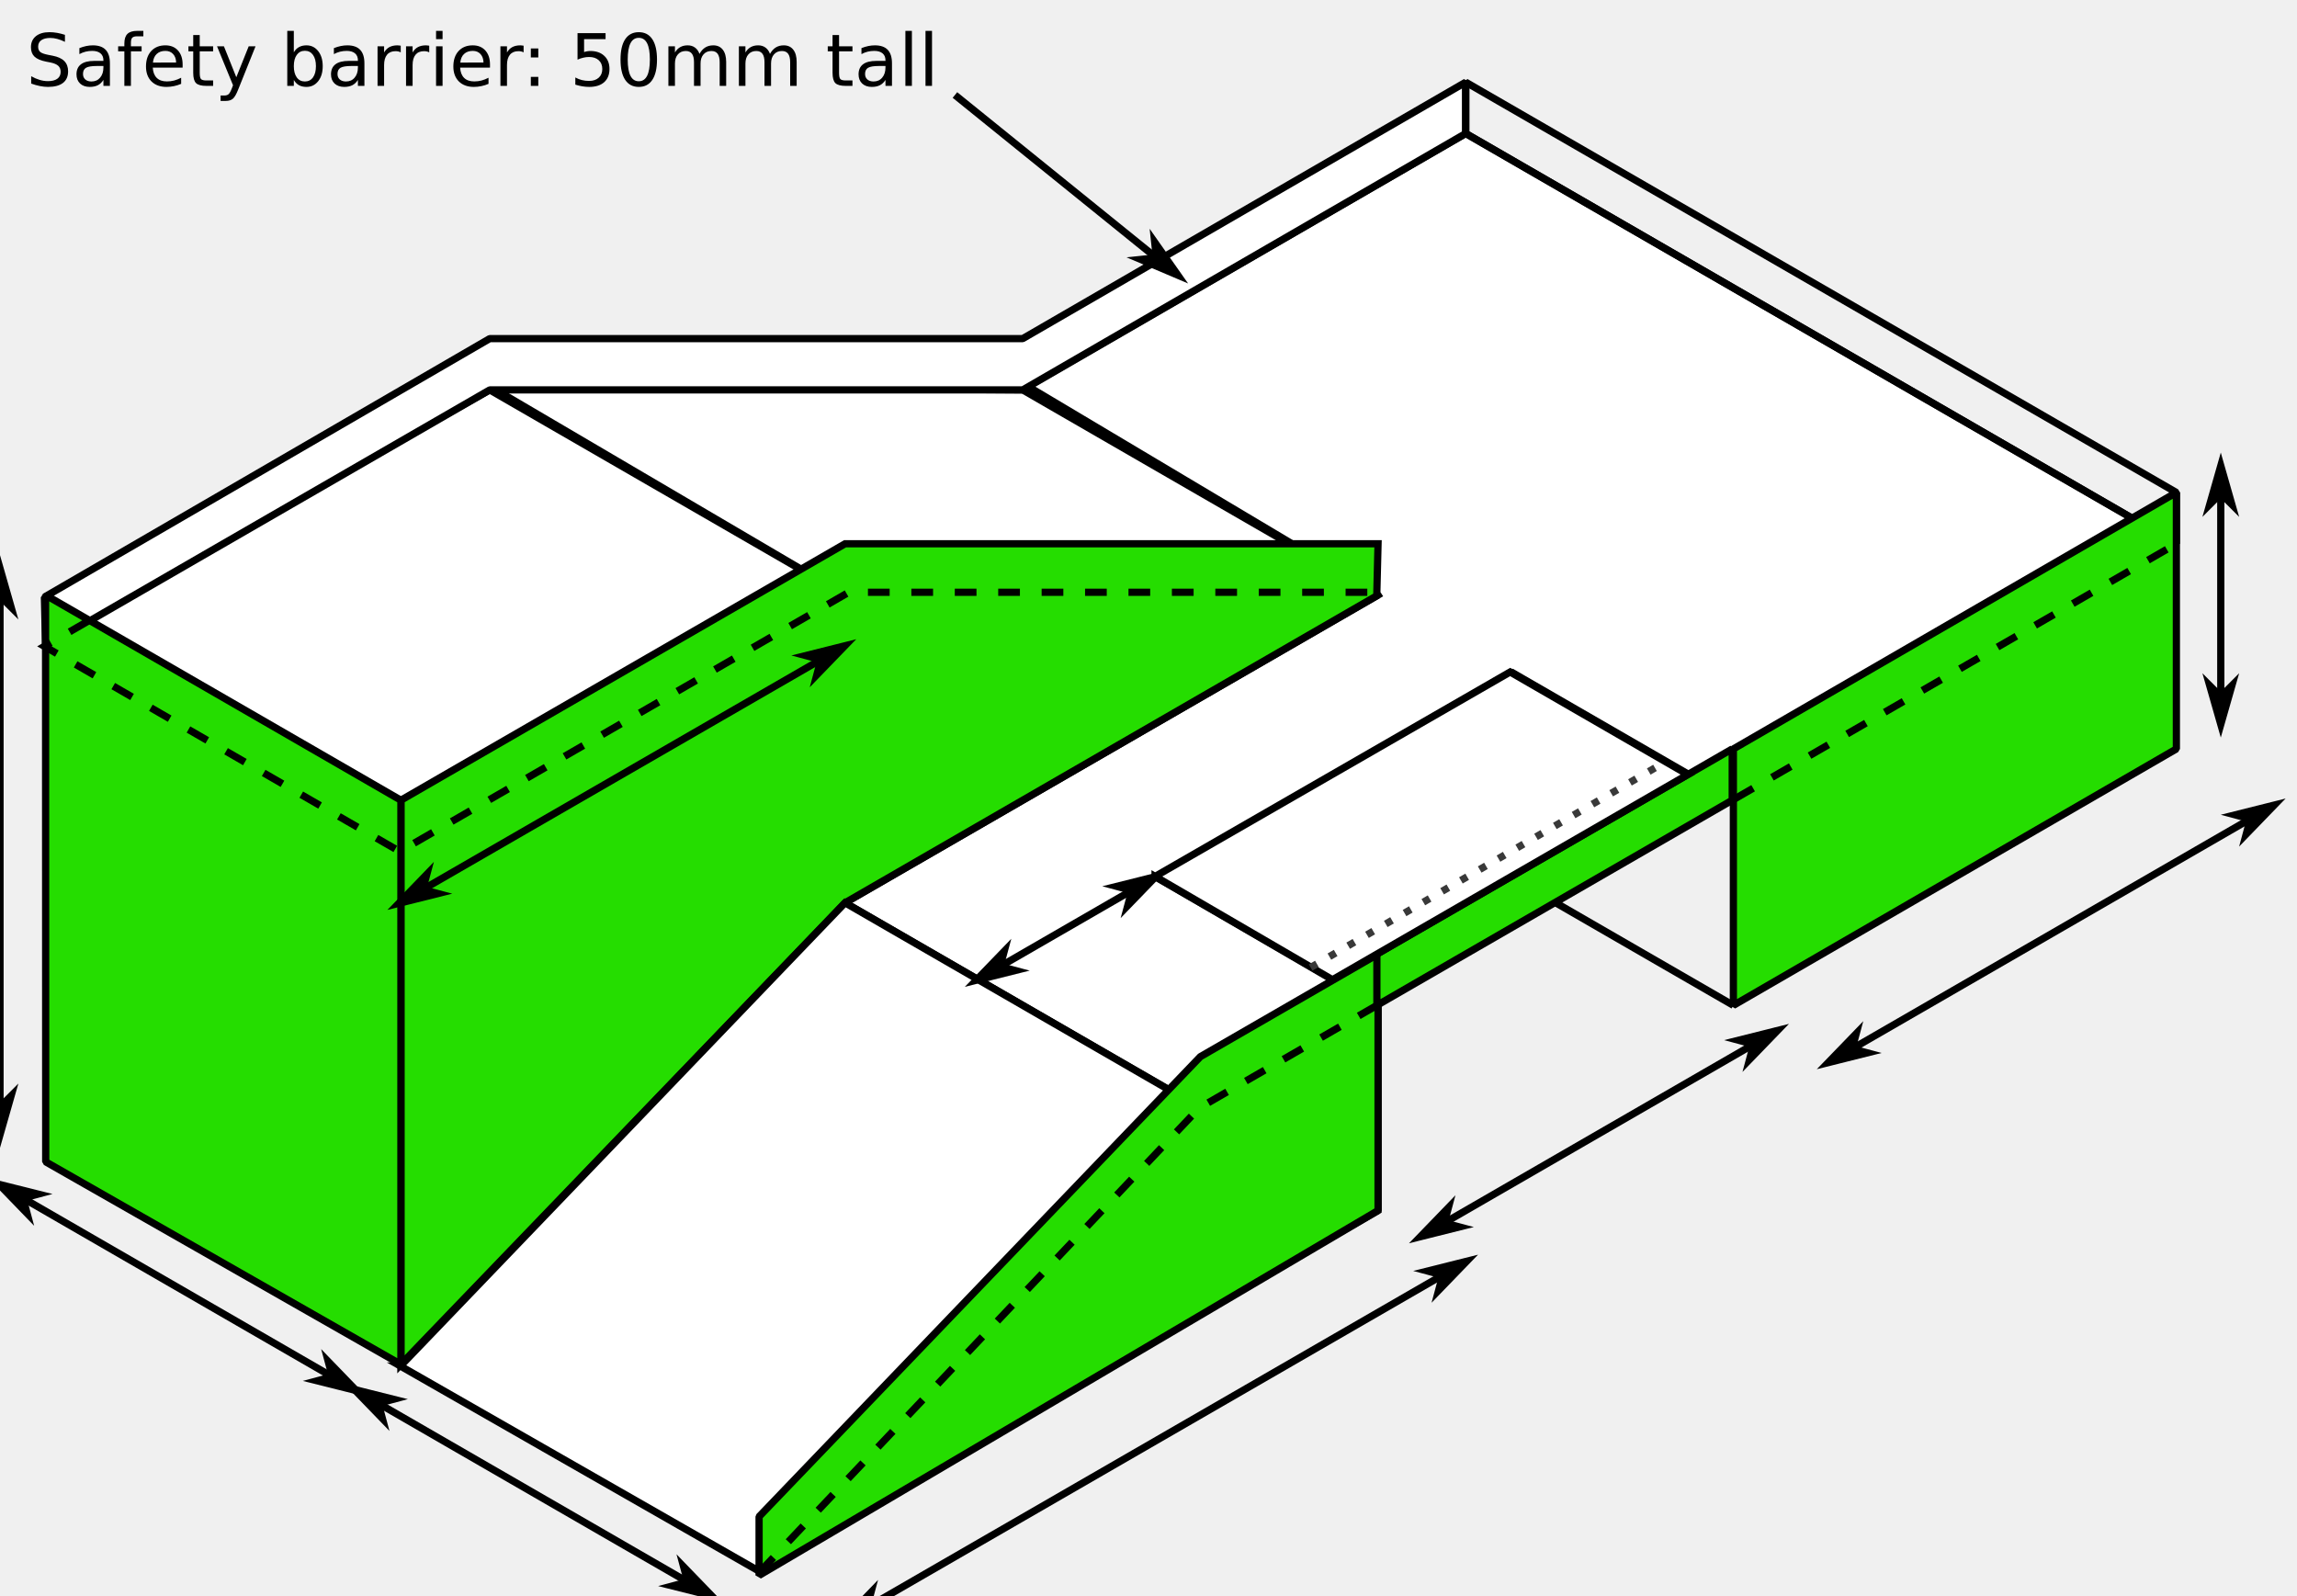
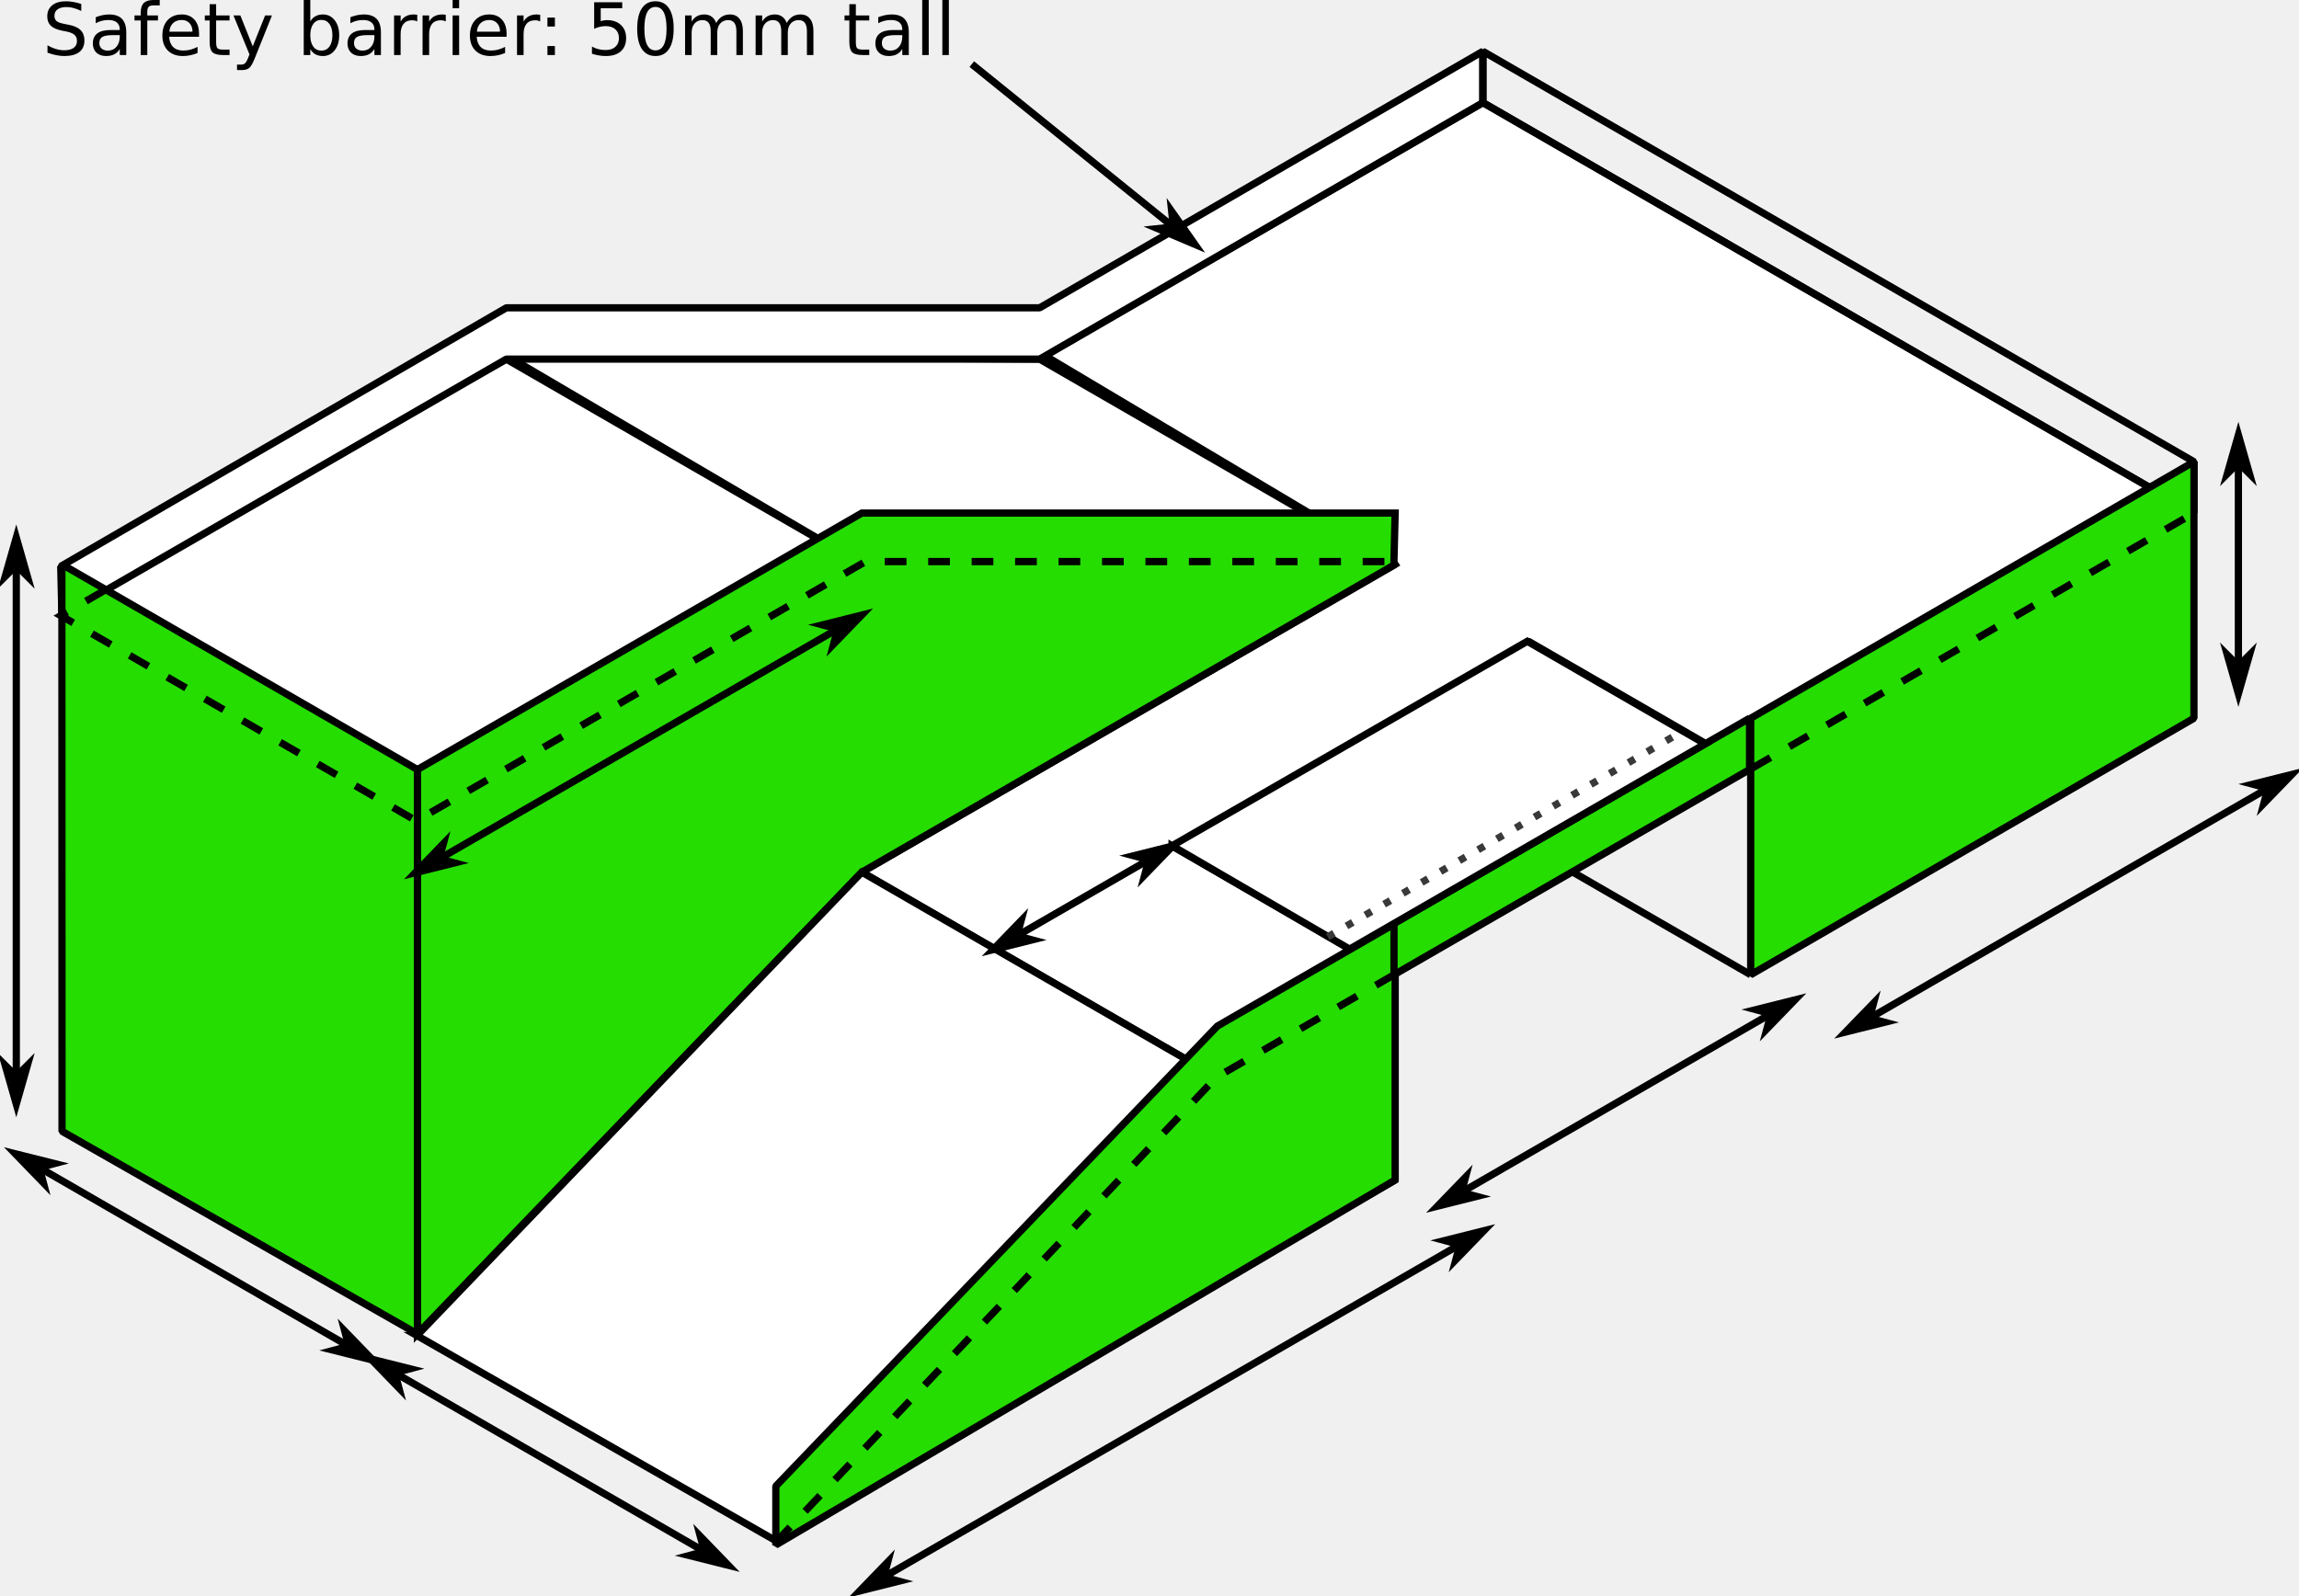
- <svg xmlns="http://www.w3.org/2000/svg" width="634.78" height="440.82" id="svg2" version="1.0" style="display:inline">
+ <svg xmlns="http://www.w3.org/2000/svg" width="634.957" height="440.87" id="svg2" version="1.0" style="display:inline">
  <defs id="defs4">
    <marker orient="auto" refY="0" refX="0" id="Arrow1Mend" style="overflow:visible">
      <path id="path890" d="M 0,0 5,-5 -12.5,0 5,5 0,0 z" style="fill-rule:evenodd;stroke:#000000;stroke-width:1pt;marker-start:none" transform="matrix(-0.4,0,0,-0.4,-4,0)" />
    </marker>
    <marker orient="auto" refY="0" refX="0" id="Arrow1Mstart" style="overflow:visible">
      <path id="path887" d="M 0,0 5,-5 -12.5,0 5,5 0,0 z" style="fill-rule:evenodd;stroke:#000000;stroke-width:1pt;marker-start:none" transform="matrix(0.4,0,0,0.4,4,0)" />
    </marker>
    <marker orient="auto" refY="0" refX="0" id="Arrow1Lstart" style="overflow:visible">
      <path id="path881" d="M 0,0 5,-5 -12.5,0 5,5 0,0 z" style="fill-rule:evenodd;stroke:#000000;stroke-width:1pt;marker-start:none" transform="matrix(0.8,0,0,0.8,10,0)" />
    </marker>
  </defs>
-   <g id="layer1" transform="translate(-195.0714,-161.9921)" style="display:inline">
+   <g id="layer1" transform="translate(-190.5714,-170.5287)" style="display:inline">
    <path style="fill:#ffffff;fill-opacity:1;stroke:#000000;stroke-width:2;stroke-linejoin:bevel;stroke-miterlimit:4;stroke-opacity:1;stroke-dasharray:none" d="m 330.483,268.778 147.218,0.963 98.195,56.693 -147.293,0 -98.121,-57.656 z" id="path877" />
    <path style="fill:none;stroke:#000000;stroke-width:2;stroke-miterlimit:4;stroke-opacity:1;stroke-dasharray:none" d="m 674.091,439.82 -61.372,-35.433 -98.195,56.693 61.372,35.433" id="path846" />
    <path style="fill:#ffffff;fill-opacity:1;stroke:#000000;stroke-width:2;stroke-linejoin:bevel;stroke-miterlimit:4;stroke-opacity:1;stroke-dasharray:none" d="m 479.132,268.774 96.764,57.66 -147.293,85.039 98.195,56.693 49.098,-28.346 -61.372,-35.433 98.195,-56.693 61.372,35.433 122.425,-70.866 -196.39,-113.386 -120.994,69.899 z" id="path873" />
    <path style="stroke-width:1px" d="m 574.939,440.504 0,55.457 -48.22,27.84 0,-54.002 48.22,-29.294 z" id="path835" />
    <path style="fill:#25dd00;fill-opacity:1;stroke:#000000;stroke-width:2;stroke-miterlimit:4;stroke-opacity:1;stroke-dasharray:none" d="M 403.214,595.057 526.798,468.166 575.896,439.82 l 0,56.693 -172.682,98.544 z" id="path841" />
    <path style="fill:#ffffff;fill-opacity:1;stroke:#000000;stroke-width:2;stroke-miterlimit:4;stroke-opacity:1;stroke-dasharray:none" d="m 208.759,337.974 121.649,-68.232 98.195,56.693 -122.744,70.866 -97.1,-59.327 z" id="path875" />
    <path style="fill:#25dd00;fill-opacity:1;stroke:#000000;stroke-width:2;stroke-miterlimit:4;stroke-opacity:1;stroke-dasharray:none" d="m 575.56,325.917 0.336,-13.656 -147.293,0 -122.744,70.866 0,155.906 122.744,-127.559 147.293,-85.039 -0.336,-0.517 z" id="path849" />
    <path style="fill:#ffffff;fill-opacity:1;stroke:#000000;stroke-width:2;stroke-linejoin:bevel;stroke-miterlimit:4;stroke-opacity:1;stroke-dasharray:none" d="m 207.346,326.988 123.062,-71.42 147.293,0 122.425,-70.866 0,14.173 -122.425,70.866 -147.293,0 -122.744,70.866 -0.319,-13.619 z" id="path879" />
    <path style="fill:#25dd00;fill-opacity:1;stroke:#000000;stroke-width:2;stroke-linejoin:bevel;stroke-miterlimit:4;stroke-opacity:1;stroke-dasharray:none" d="m 207.703,483.06 98.156,55.973 0,-155.906 -98.195,-56.693 0.039,156.625 z" id="path851" />
    <path style="fill:none;stroke:#000000;stroke-width:2;stroke-linejoin:bevel;stroke-miterlimit:4;stroke-opacity:1;stroke-dasharray:none" d="m 600.126,184.702 196.39,113.386 0,14.173 -196.39,-113.386 0,-14.173 z" id="path857" />
    <path style="fill:#25dd00;fill-opacity:1;stroke:#000000;stroke-width:2;stroke-linejoin:bevel;stroke-miterlimit:4;stroke-opacity:1;stroke-dasharray:none" d="m 674.091,368.954 0,70.866 122.425,-70.866 0,-70.866 -122.425,70.866 z" id="path861" />
    <path style="fill:#ffffff;fill-opacity:1;stroke:#000000;stroke-width:2;stroke-miterlimit:4;stroke-opacity:1;stroke-dasharray:none" d="m 305.734,539.499 122.869,-128.025 98.195,56.693 -122.744,127.559 -98.321,-56.227 z" id="path869" />
    <path style="fill:#25dd00;fill-opacity:1;stroke:#000000;stroke-width:2;stroke-linejoin:bevel;stroke-miterlimit:4;stroke-opacity:1;stroke-dasharray:none" d="m 404.846,597.345 0,-16.25 121.952,-127.102 49.098,-28.346 0,70.866 -171.05,100.832 z" id="path871" />
    <path style="stroke:#000000;stroke-width:2;stroke-miterlimit:4;stroke-opacity:1;stroke-dasharray:none" d="m 613.247,347.812 -0.528,28.228 -0.319,28.346" id="path848" />
  </g>
-   <g id="layer5" style="display:inline">
+   <g id="layer5" style="display:inline" transform="translate(4.5,-8.536543)">
    <path style="fill:none;stroke:#000000;stroke-width:2;stroke-miterlimit:4;stroke-opacity:1;stroke-dasharray:6, 6;stroke-dashoffset:0" d="m 209.607,434.759 121.802,-128.585 49.097,-28.346" id="path2034" />
    <path style="stroke:#000000;stroke-width:2;stroke-miterlimit:4;stroke-opacity:1;stroke-dasharray:6, 6;stroke-dashoffset:0" d="M 479.286,220.82 601.444,150.269" id="path2038" />
    <path style="fill:none;stroke:#000000;stroke-width:2;stroke-miterlimit:4;stroke-opacity:1;stroke-dasharray:6, 6;stroke-dashoffset:0" d="m 377.857,163.677 -143.319,0 -124.069,71.631 -98.195,-56.693 12.274,-7.087" id="path2040" />
  </g>
-   <g id="layer2" style="display:none">
+   <g id="layer2" style="display:none" transform="translate(4.5,-8.536543)">
    <path style="fill:#ffffff;fill-opacity:1;stroke:#000000;stroke-width:2;stroke-linejoin:bevel;stroke-miterlimit:4;stroke-opacity:1;stroke-dasharray:none" d="m 362.819,267.249 -0.406,-21.31 98.195,-56.693 0,70.866 -79.783,46.063 0,-42.52 -12.274,7.087 -5.731,-3.493 z" id="path844" />
    <path transform="translate(-195.0714,-161.9921)" style="fill:#25dd00;fill-opacity:1;stroke:#000000;stroke-width:2;stroke-linejoin:bevel;stroke-miterlimit:4;stroke-opacity:1;stroke-dasharray:none;display:inline" d="m 557.176,407.812 -11.966,-6.968 98.195,-56.693 12.274,7.087 -98.503,56.575 z" id="path874" />
    <path style="stroke:#393939;stroke-width:2;stroke-miterlimit:4;stroke-opacity:1;stroke-dasharray:2, 4;stroke-dashoffset:0;display:inline" d="m 362.094,267.198 98.097,-56.852" id="path842" />
  </g>
-   <g id="layer4" style="display:inline">
+   <g id="layer4" style="display:inline" transform="translate(4.5,-8.536543)">
    <path style="fill:#25dd00;fill-opacity:1;stroke:#000000;stroke-width:2;stroke-linejoin:bevel;stroke-miterlimit:4;stroke-opacity:1;stroke-dasharray:none" d="m 380.506,277.828 98.195,-56.693 0,-14.173 -98.195,56.693 0,14.173 z" id="path2004" />
    <path style="fill:#ffffff;fill-opacity:1;stroke:#000000;stroke-width:2;stroke-miterlimit:4;stroke-opacity:1;stroke-dasharray:none;display:inline" d="m 319.208,242.199 49.023,28.543 98.195,-56.693 -49.097,-28.346 -98.121,56.497 z" id="path2006" />
    <path style="stroke:#393939;stroke-width:2;stroke-miterlimit:4;stroke-opacity:1;stroke-dasharray:2, 4;stroke-dashoffset:0;display:inline" d="m 362.192,267.357 98.097,-56.852" id="path842-3" />
  </g>
-   <g id="layer3" style="display:inline">
+   <g id="layer3" style="display:inline" transform="translate(4.5,-8.536543)">
    <path style="stroke:#000000;stroke-width:2;stroke-miterlimit:4;stroke-opacity:1;stroke-dasharray:none;marker-start:url(#Arrow1Mstart);marker-end:url(#Arrow1Mend);display:inline" d="M -5.866463e-7,327.434 98.195,384.127" id="path39" />
    <path style="stroke:#000000;stroke-width:2;stroke-miterlimit:4;stroke-opacity:1;stroke-dasharray:none;marker-start:url(#Arrow1Mstart);marker-end:url(#Arrow1Mend);display:inline" d="M 196.39,440.82 98.195,384.127" id="path41" />
    <path style="stroke:#000000;stroke-width:2;stroke-miterlimit:4;stroke-opacity:1;stroke-dasharray:none;marker-start:url(#Arrow1Mstart);marker-end:url(#Arrow1Mend);display:inline" d="M 392.78,341.607 490.975,284.914" id="path1397" />
    <path style="stroke:#000000;stroke-width:2;stroke-miterlimit:4;stroke-opacity:1;stroke-dasharray:none;marker-start:url(#Arrow1Mstart);marker-end:url(#Arrow1Mend);display:inline" d="M 233.213,447.907 405.054,348.694" id="path1399" />
    <path style="stroke:#000000;stroke-width:2;stroke-miterlimit:4;stroke-opacity:1;stroke-dasharray:none;marker-start:url(#Arrow1Mstart);marker-end:url(#Arrow1Mend);display:inline" d="M 0,313.261 0,157.355" id="path1403" />
    <path style="stroke:#000000;stroke-width:2;stroke-miterlimit:4;stroke-opacity:1;stroke-dasharray:none;marker-start:url(#Arrow1Mstart);marker-end:url(#Arrow1Mend);display:inline" d="m 270.036,270.741 49.098,-28.346" id="path2016" />
    <path style="stroke:#000000;stroke-width:2;stroke-miterlimit:4;stroke-opacity:1;stroke-dasharray:none;marker-start:url(#Arrow1Mstart);marker-end:url(#Arrow1Mend);display:inline" d="M 505.481,293.501 628.225,222.635" id="path2008" />
    <path style="stroke:#000000;stroke-width:2;stroke-miterlimit:4;stroke-opacity:1;stroke-dasharray:none;marker-start:url(#Arrow1Mstart);marker-end:url(#Arrow1Mend);display:inline" d="m 613.719,199.875 0,-70.866" id="path2014" />
    <path style="stroke:#000000;stroke-width:2;stroke-miterlimit:4;stroke-opacity:1;stroke-dasharray:none;marker-start:url(#Arrow1Mstart);marker-end:url(#Arrow1Mend);display:inline" d="M 110.469,249.481 233.213,178.615" id="path2012" />
    <text xml:space="preserve" style="font-size:20px;font-style:normal;font-weight:normal;fill:#000000;fill-opacity:1;stroke:none;font-family:Bitstream Vera Sans" x="7.244" y="23.732" id="text2453">
      <tspan id="tspan2455" x="7.244" y="23.732">Safety barrier: 50mm tall</tspan>
    </text>
-     <path style="stroke-width:2;stroke:#000000;stroke-opacity:1;marker-end:url(#Arrow1Mend);stroke-miterlimit:4;stroke-dasharray:none" d="m 263.899,26.253 61.372,49.606" id="path2457" />
+     <path style="stroke:#000000;stroke-width:2;stroke-miterlimit:4;stroke-opacity:1;stroke-dasharray:none;marker-end:url(#Arrow1Mend)" d="m 263.899,26.253 61.372,49.606" id="path2457" />
  </g>
</svg>
